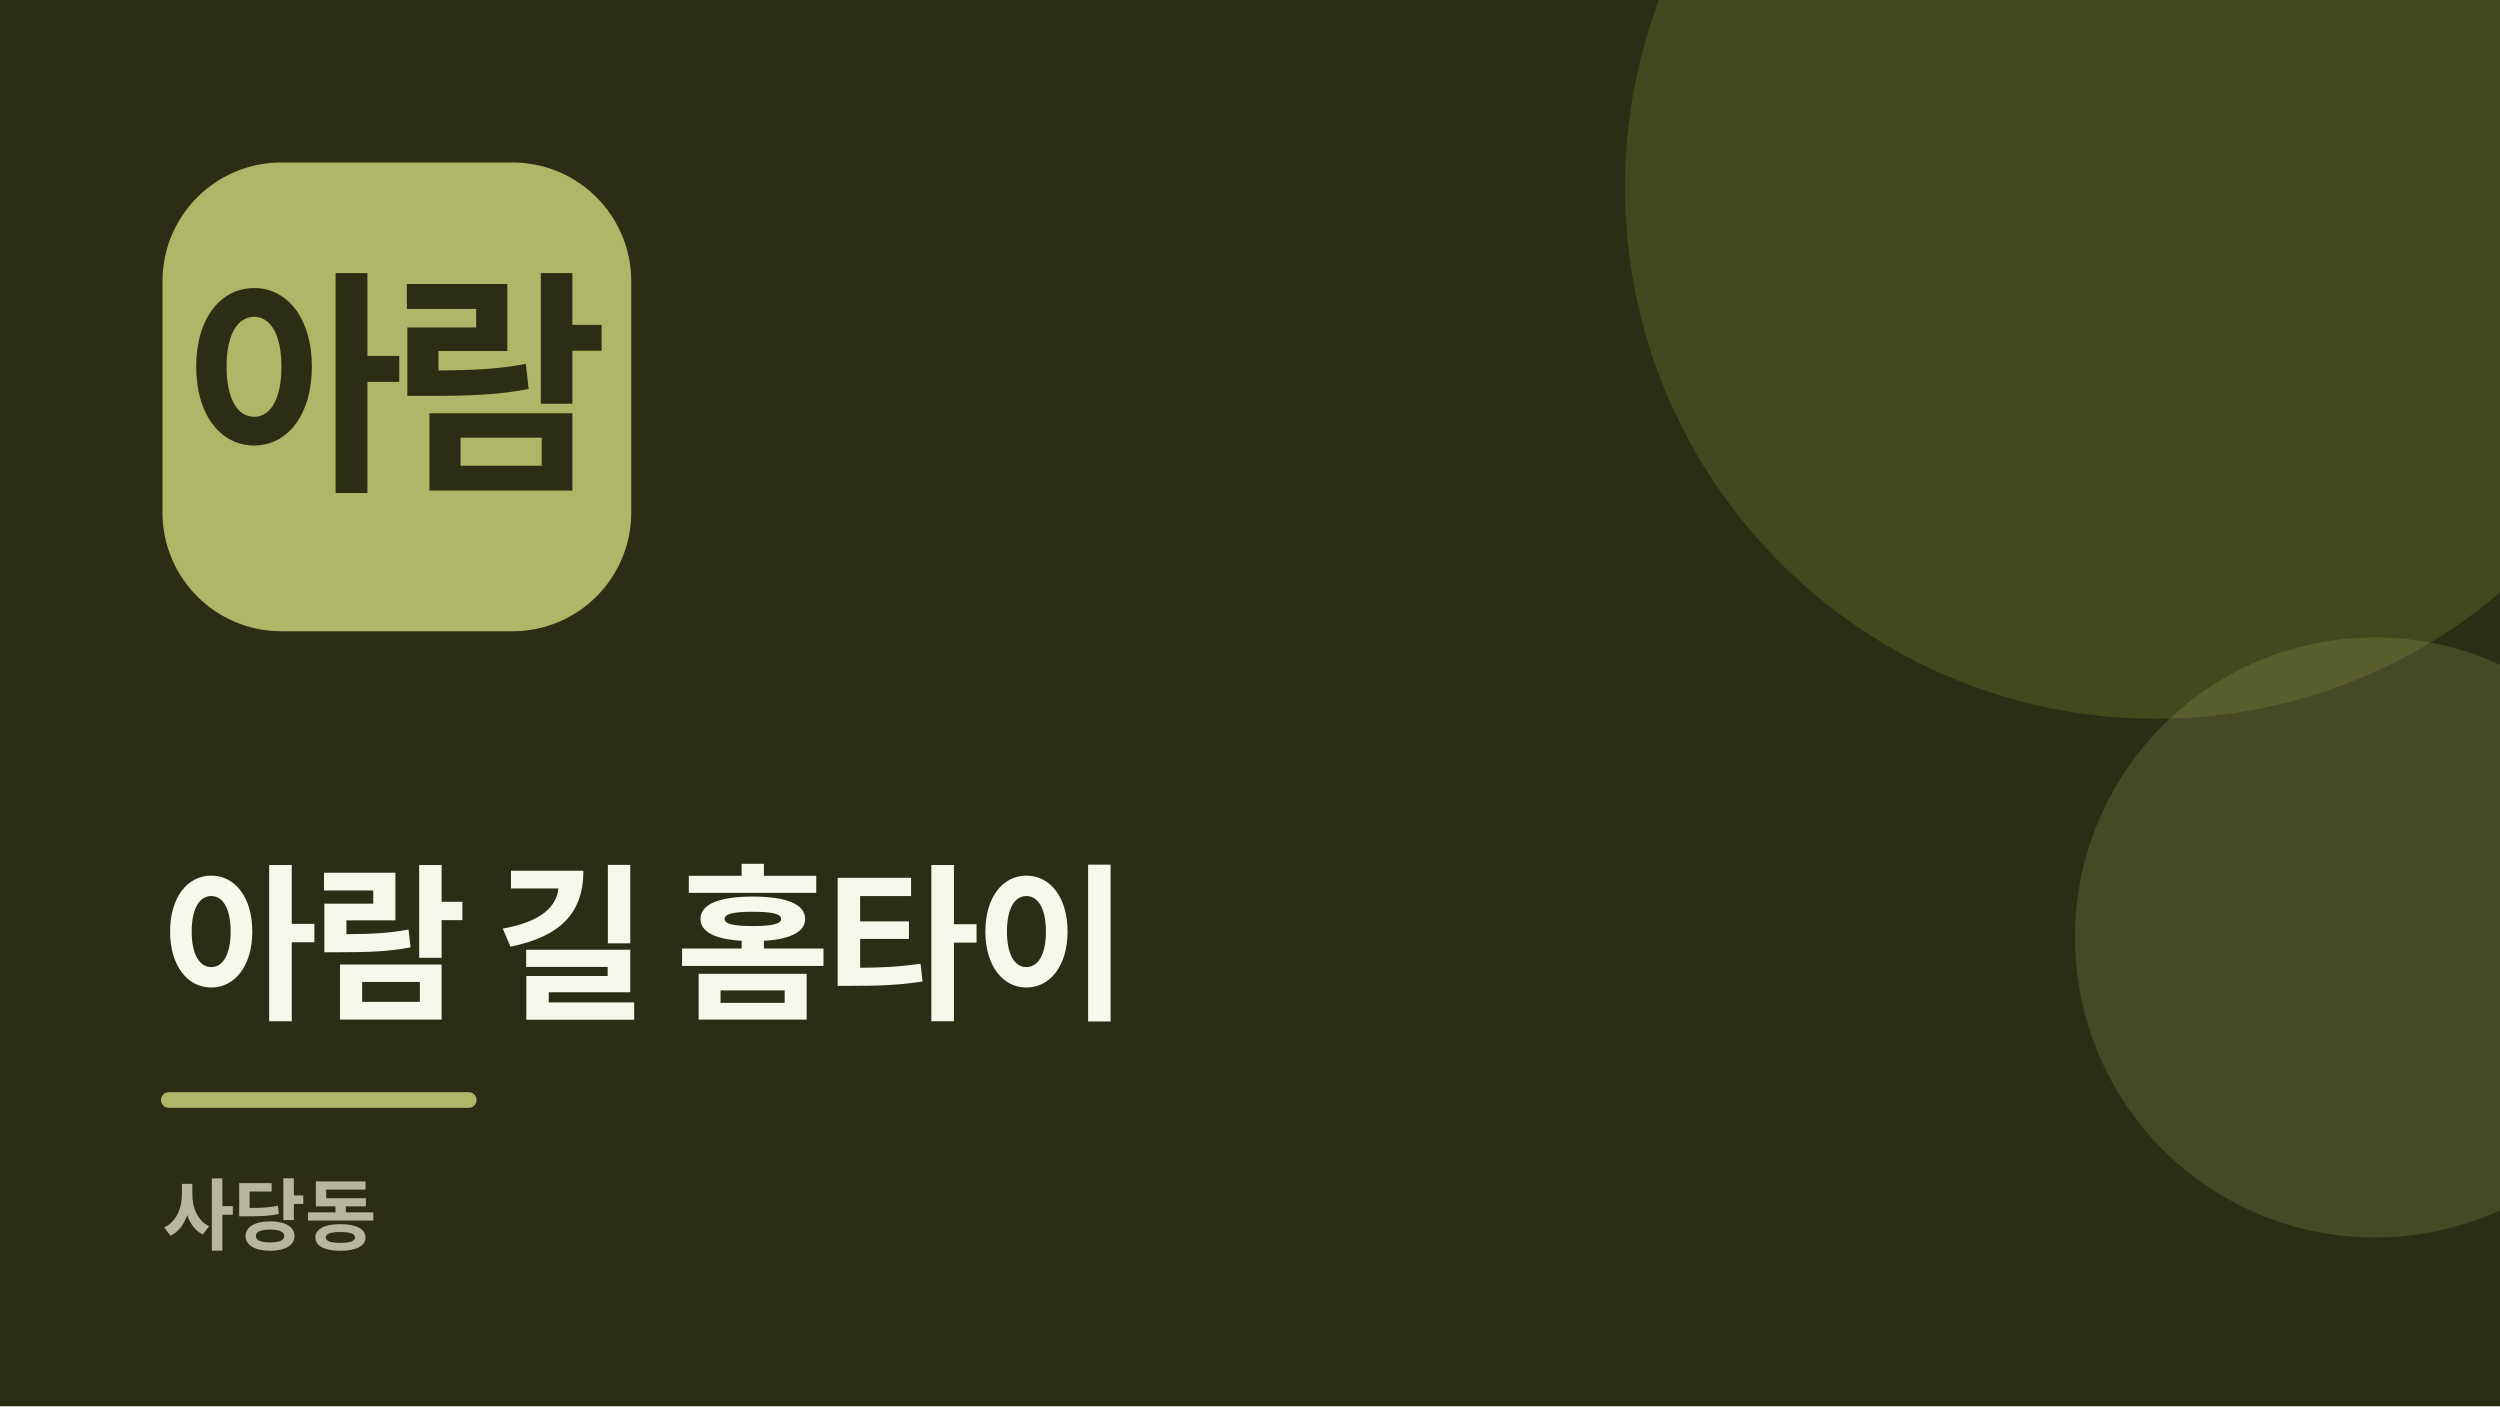
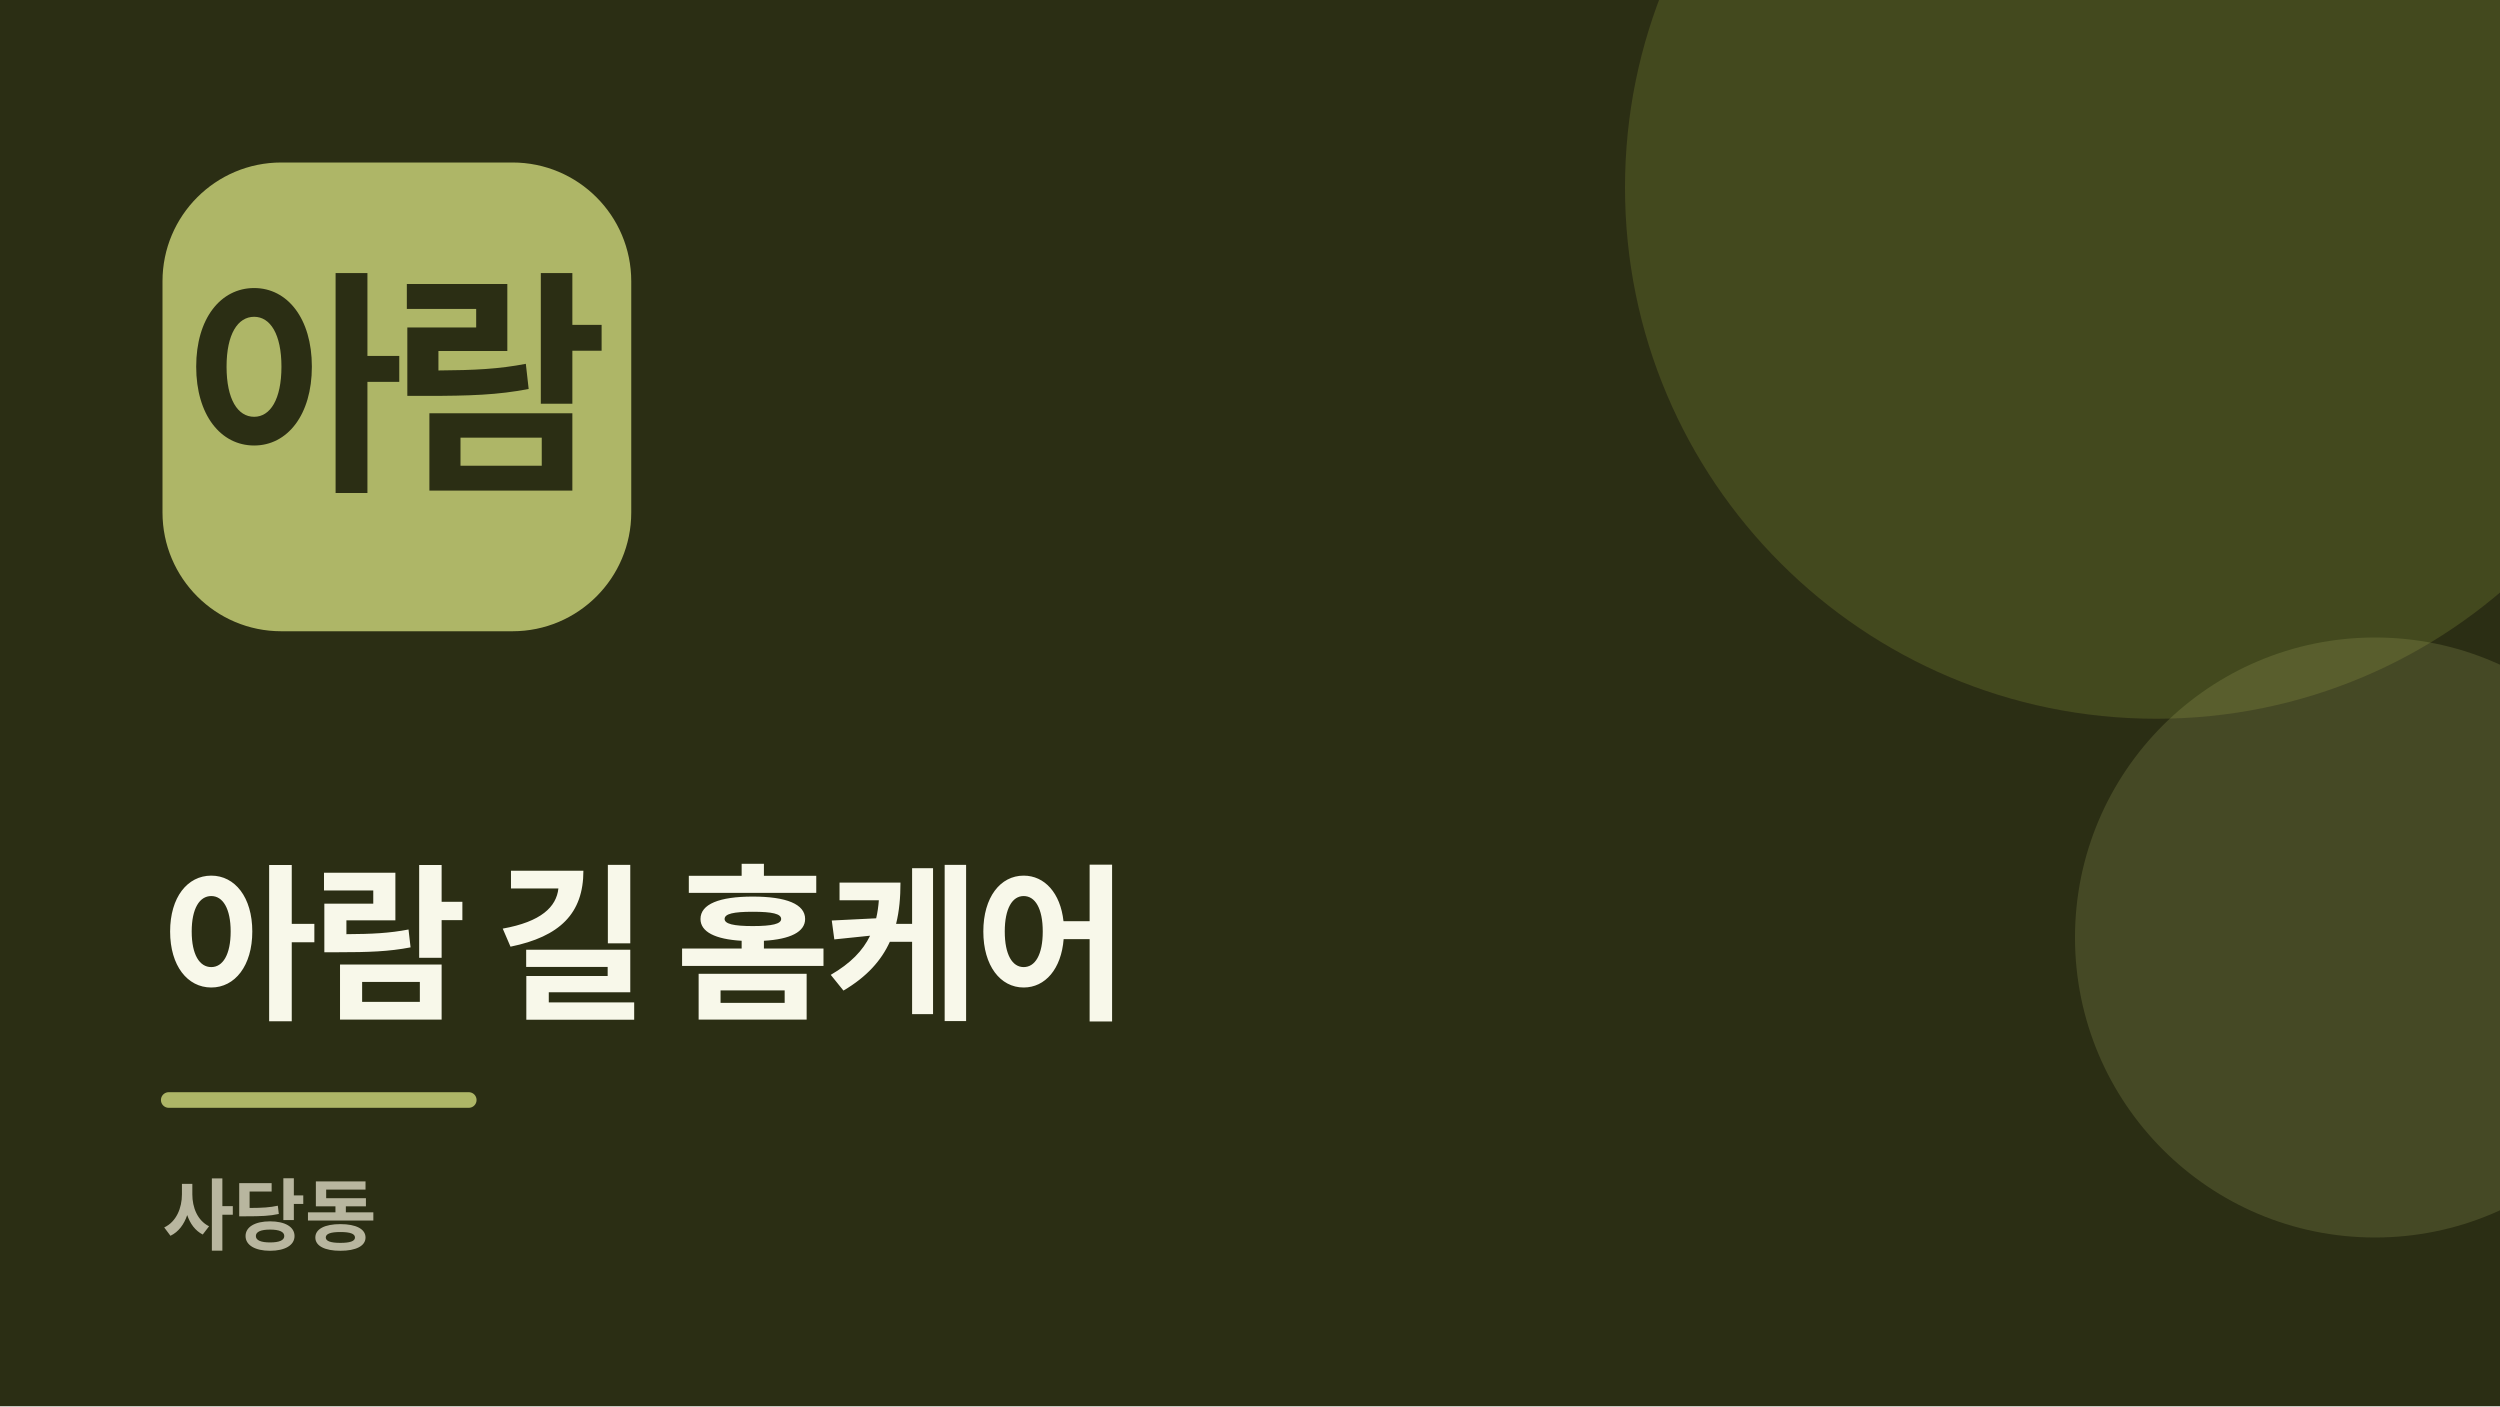
- <svg xmlns="http://www.w3.org/2000/svg" viewBox="0 0 800 450" role="img" preserveAspectRatio="xMidYMid slice" aria-label="아람 길 홈타이 홈타이 · 홈케어 이미지">
+ <svg xmlns="http://www.w3.org/2000/svg" viewBox="0 0 800 450" role="img" preserveAspectRatio="xMidYMid slice" aria-label="아람 길 홈케어 홈타이 · 홈케어 이미지">
  <defs>
    <pattern id="sd59d5a87" width="22" height="22" patternUnits="userSpaceOnUse">
      <circle cx="3" cy="3" r="2.3" fill="#EFEAD4" opacity=".34" />
    </pattern>
    <style> .k-ss-m{font-family:'Pretendard Variable',Pretendard,-apple-system,'Apple SD Gothic Neo','Noto Sans KR',sans-serif;font-weight:900;letter-spacing:-.06em} .k-ss-n{font-family:'Pretendard Variable',Pretendard,-apple-system,'Apple SD Gothic Neo','Noto Sans KR',sans-serif;font-weight:850;letter-spacing:-.035em} .k-ss-s{font-family:'Pretendard Variable',Pretendard,-apple-system,'Apple SD Gothic Neo','Noto Sans KR',sans-serif;font-weight:650;letter-spacing:-.01em} </style>
  </defs>
  <rect width="800" height="450" fill="#2B2E14" />
  <circle cx="690" cy="60" r="170" fill="#585E26" opacity=".55" />
  <circle cx="760" cy="300" r="96" fill="#AEB667" opacity=".2" />
  <rect x="52" y="52" width="150" height="150" rx="38" fill="#AEB667" />
  <text class="k-ss-m" x="127" y="151" text-anchor="middle" font-size="76" fill="#2B2E14">아람</text>
-   <text class="k-ss-n" x="52" y="322" font-size="54" fill="#F8F8EA">아람 길 홈타이</text>
+   <text class="k-ss-n" x="52" y="322" font-size="54" fill="#F8F8EA">아람 길 홈케어</text>
  <line x1="54" y1="352" x2="150" y2="352" stroke="#AEB667" stroke-width="5" stroke-linecap="round" />
  <text class="k-ss-s" x="52" y="398" font-size="25" fill="#EFEAD4" fill-opacity=".72">사당동</text>
</svg>
